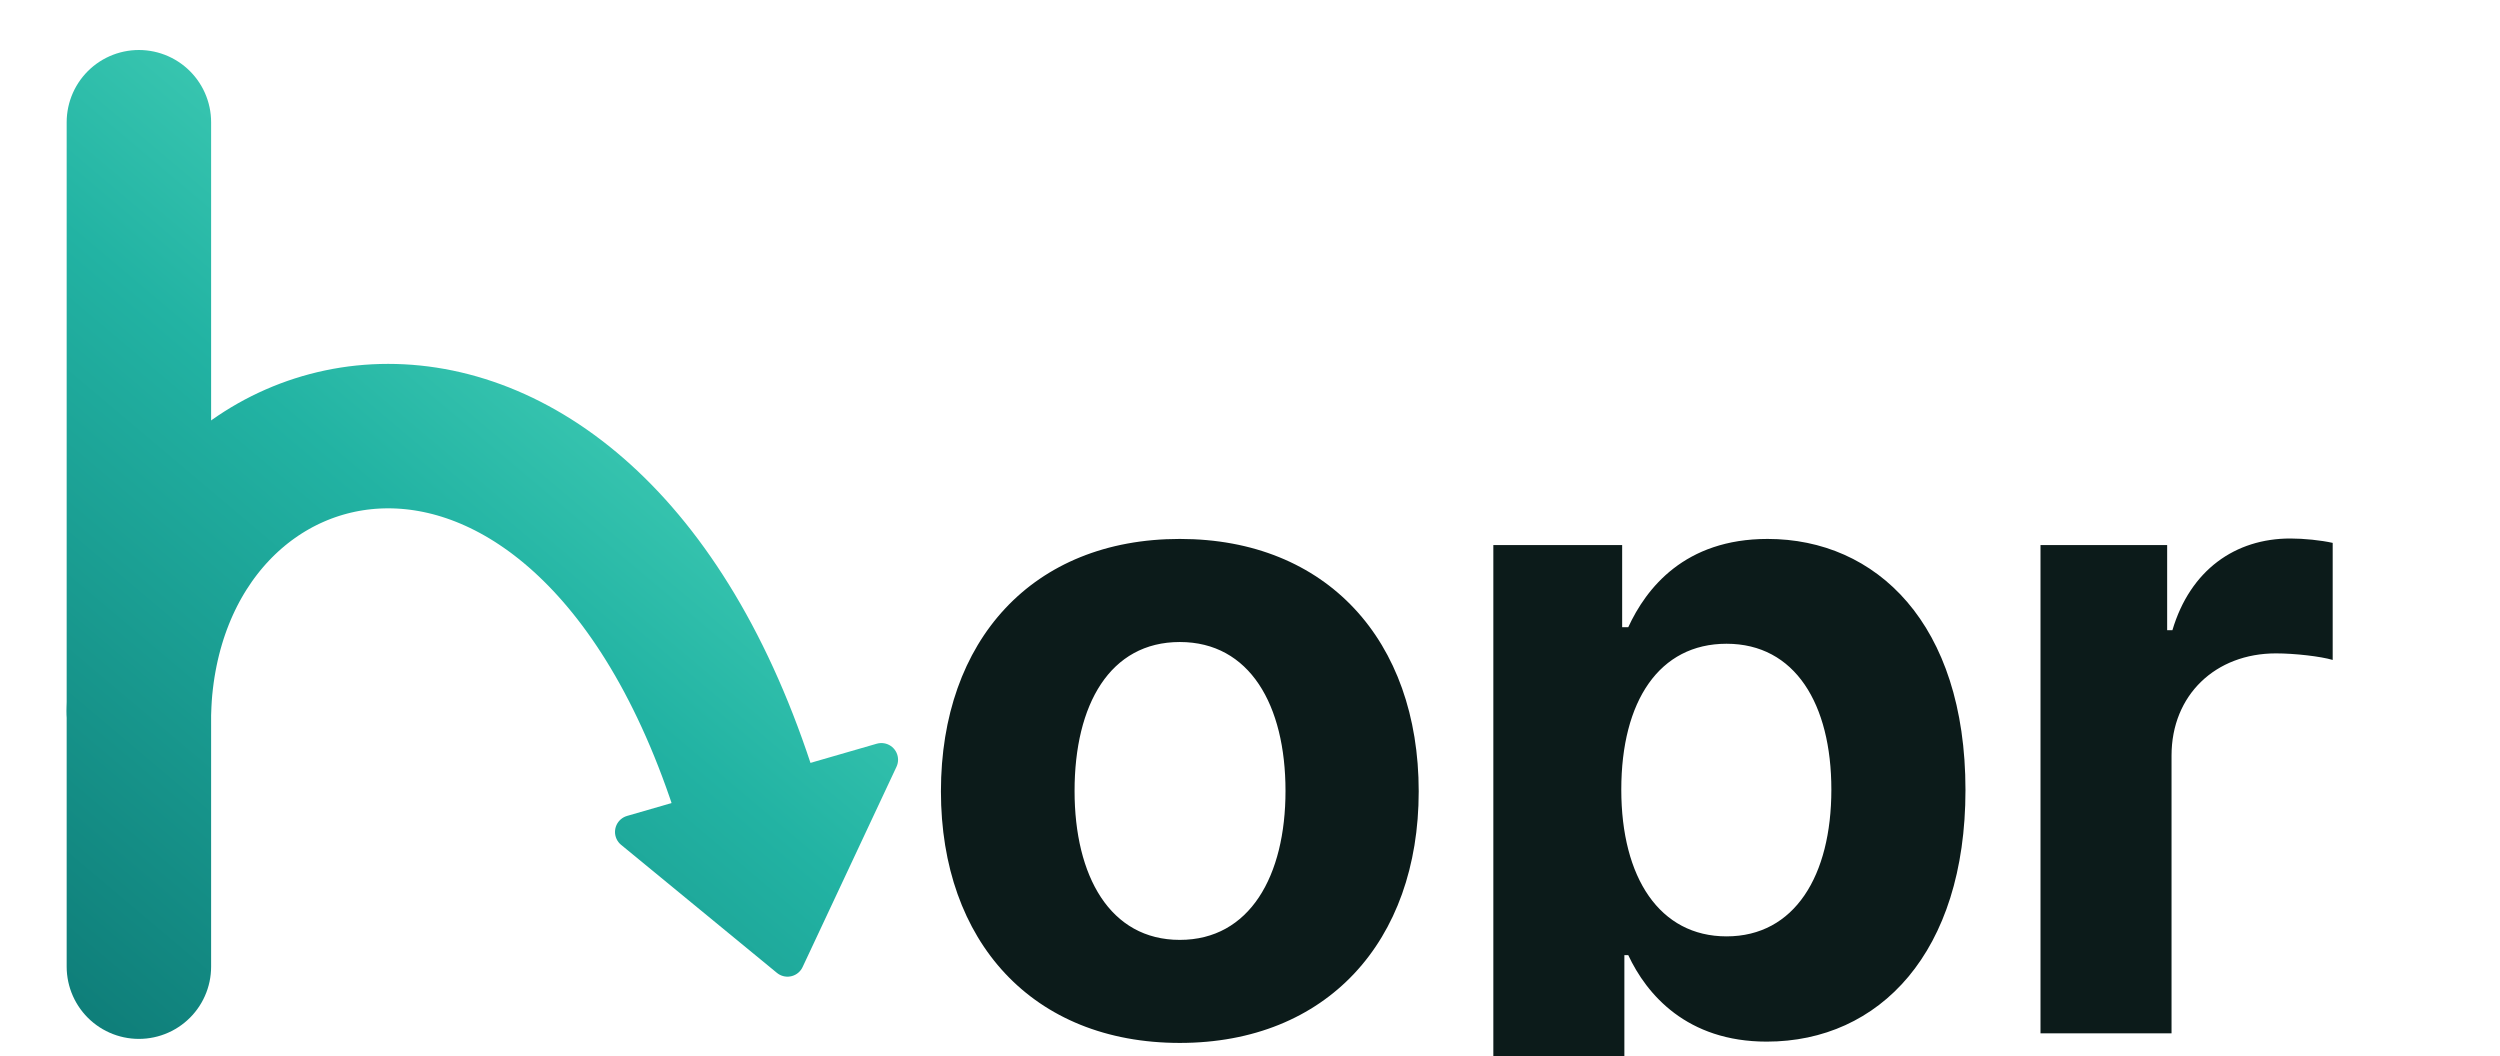
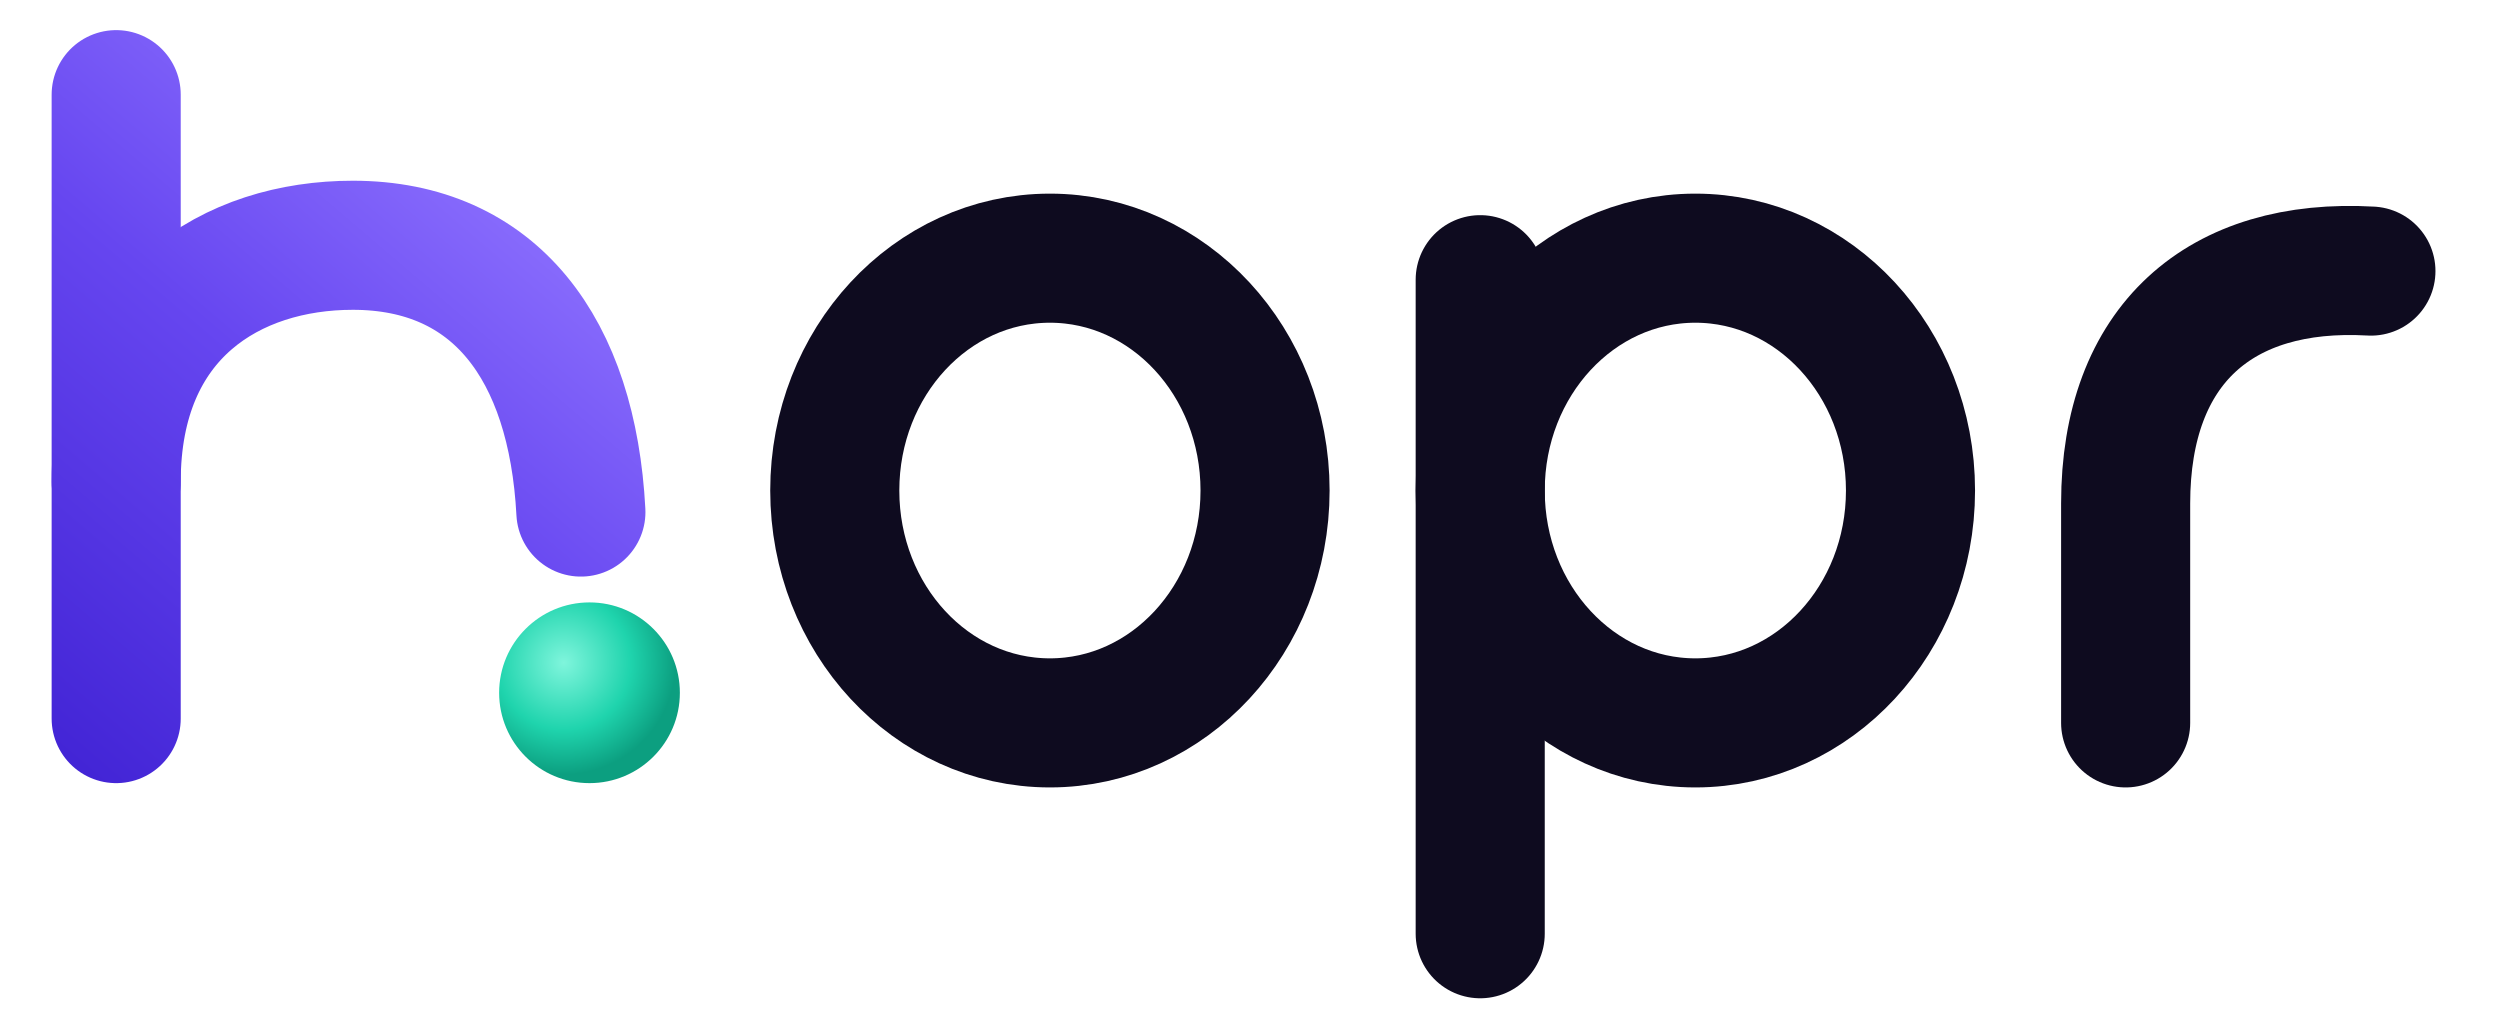
- <svg xmlns="http://www.w3.org/2000/svg" viewBox="110 60 900 380" width="900" height="380" role="img" aria-label="hopr">
+ <svg xmlns="http://www.w3.org/2000/svg" viewBox="96 66 1162 470" width="1162" height="470" role="img" aria-label="hopr">
  <defs>
-     <linearGradient id="hopr-g" x1="150" y1="430" x2="420" y2="110" gradientUnits="userSpaceOnUse">
-       <stop offset="0" stop-color="#0f7f7a" />
-       <stop offset="0.5" stop-color="#22b3a3" />
-       <stop offset="1" stop-color="#5fe6c6" />
+     <linearGradient id="hopr-stroke" x1="130" y1="420" x2="360" y2="150" gradientUnits="userSpaceOnUse">
+       <stop offset="0" stop-color="#4325d6" />
+       <stop offset=".55" stop-color="#6646f0" />
+       <stop offset="1" stop-color="#8f73ff" />
    </linearGradient>
+     <radialGradient id="hopr-ball" cx="358" cy="374" r="52" gradientUnits="userSpaceOnUse">
+       <stop offset="0" stop-color="#7ff5dc" />
+       <stop offset=".6" stop-color="#1fd4ad" />
+       <stop offset="1" stop-color="#0c9f80" />
+     </radialGradient>
+     <radialGradient id="hopr-halo" cx="370" cy="388" r="78" gradientUnits="userSpaceOnUse">
+       <stop offset="0" stop-color="#3ef0c8" stop-opacity=".5" />
+       <stop offset="1" stop-color="#3ef0c8" stop-opacity="0" />
+     </radialGradient>
  </defs>
-   <g fill="none" stroke="url(#hopr-g)" stroke-width="52" stroke-linecap="round">
-     <path d="M160 104 V408" />
-     <path d="M160 316 C164 196 322 160 380 352" />
+   <g fill="none" stroke="url(#hopr-stroke)" stroke-width="60" stroke-linecap="round">
+     <path d="M150 110V400" />
+     <path d="M150 290C150 212 204 180 260 180C326 180 362 228 366 304" />
  </g>
-   <path d="M393.5 405.6 L427.3 333.5 L337.4 359.5 Z" fill="url(#hopr-g)" stroke="url(#hopr-g)" stroke-width="12" stroke-linejoin="round" />
-   <text x="436" y="432" fill="#0c1b1a" font-family="'Inter','Segoe UI','Helvetica Neue',Arial,sans-serif" font-size="322" font-weight="700" letter-spacing="-6">opr</text>
+   <circle cx="370" cy="388" r="42" fill="url(#hopr-ball)" />
+   <g fill="none" stroke="#0e0b1f" stroke-width="60" stroke-linecap="round" stroke-linejoin="round">
+     <ellipse cx="584" cy="294" rx="100" ry="108" />
+     <path d="M784 196V500" />
+     <ellipse cx="884" cy="294" rx="100" ry="108" />
+     <path d="M1084 402V300C1084 226 1128 188 1198 192" />
+   </g>
</svg>
